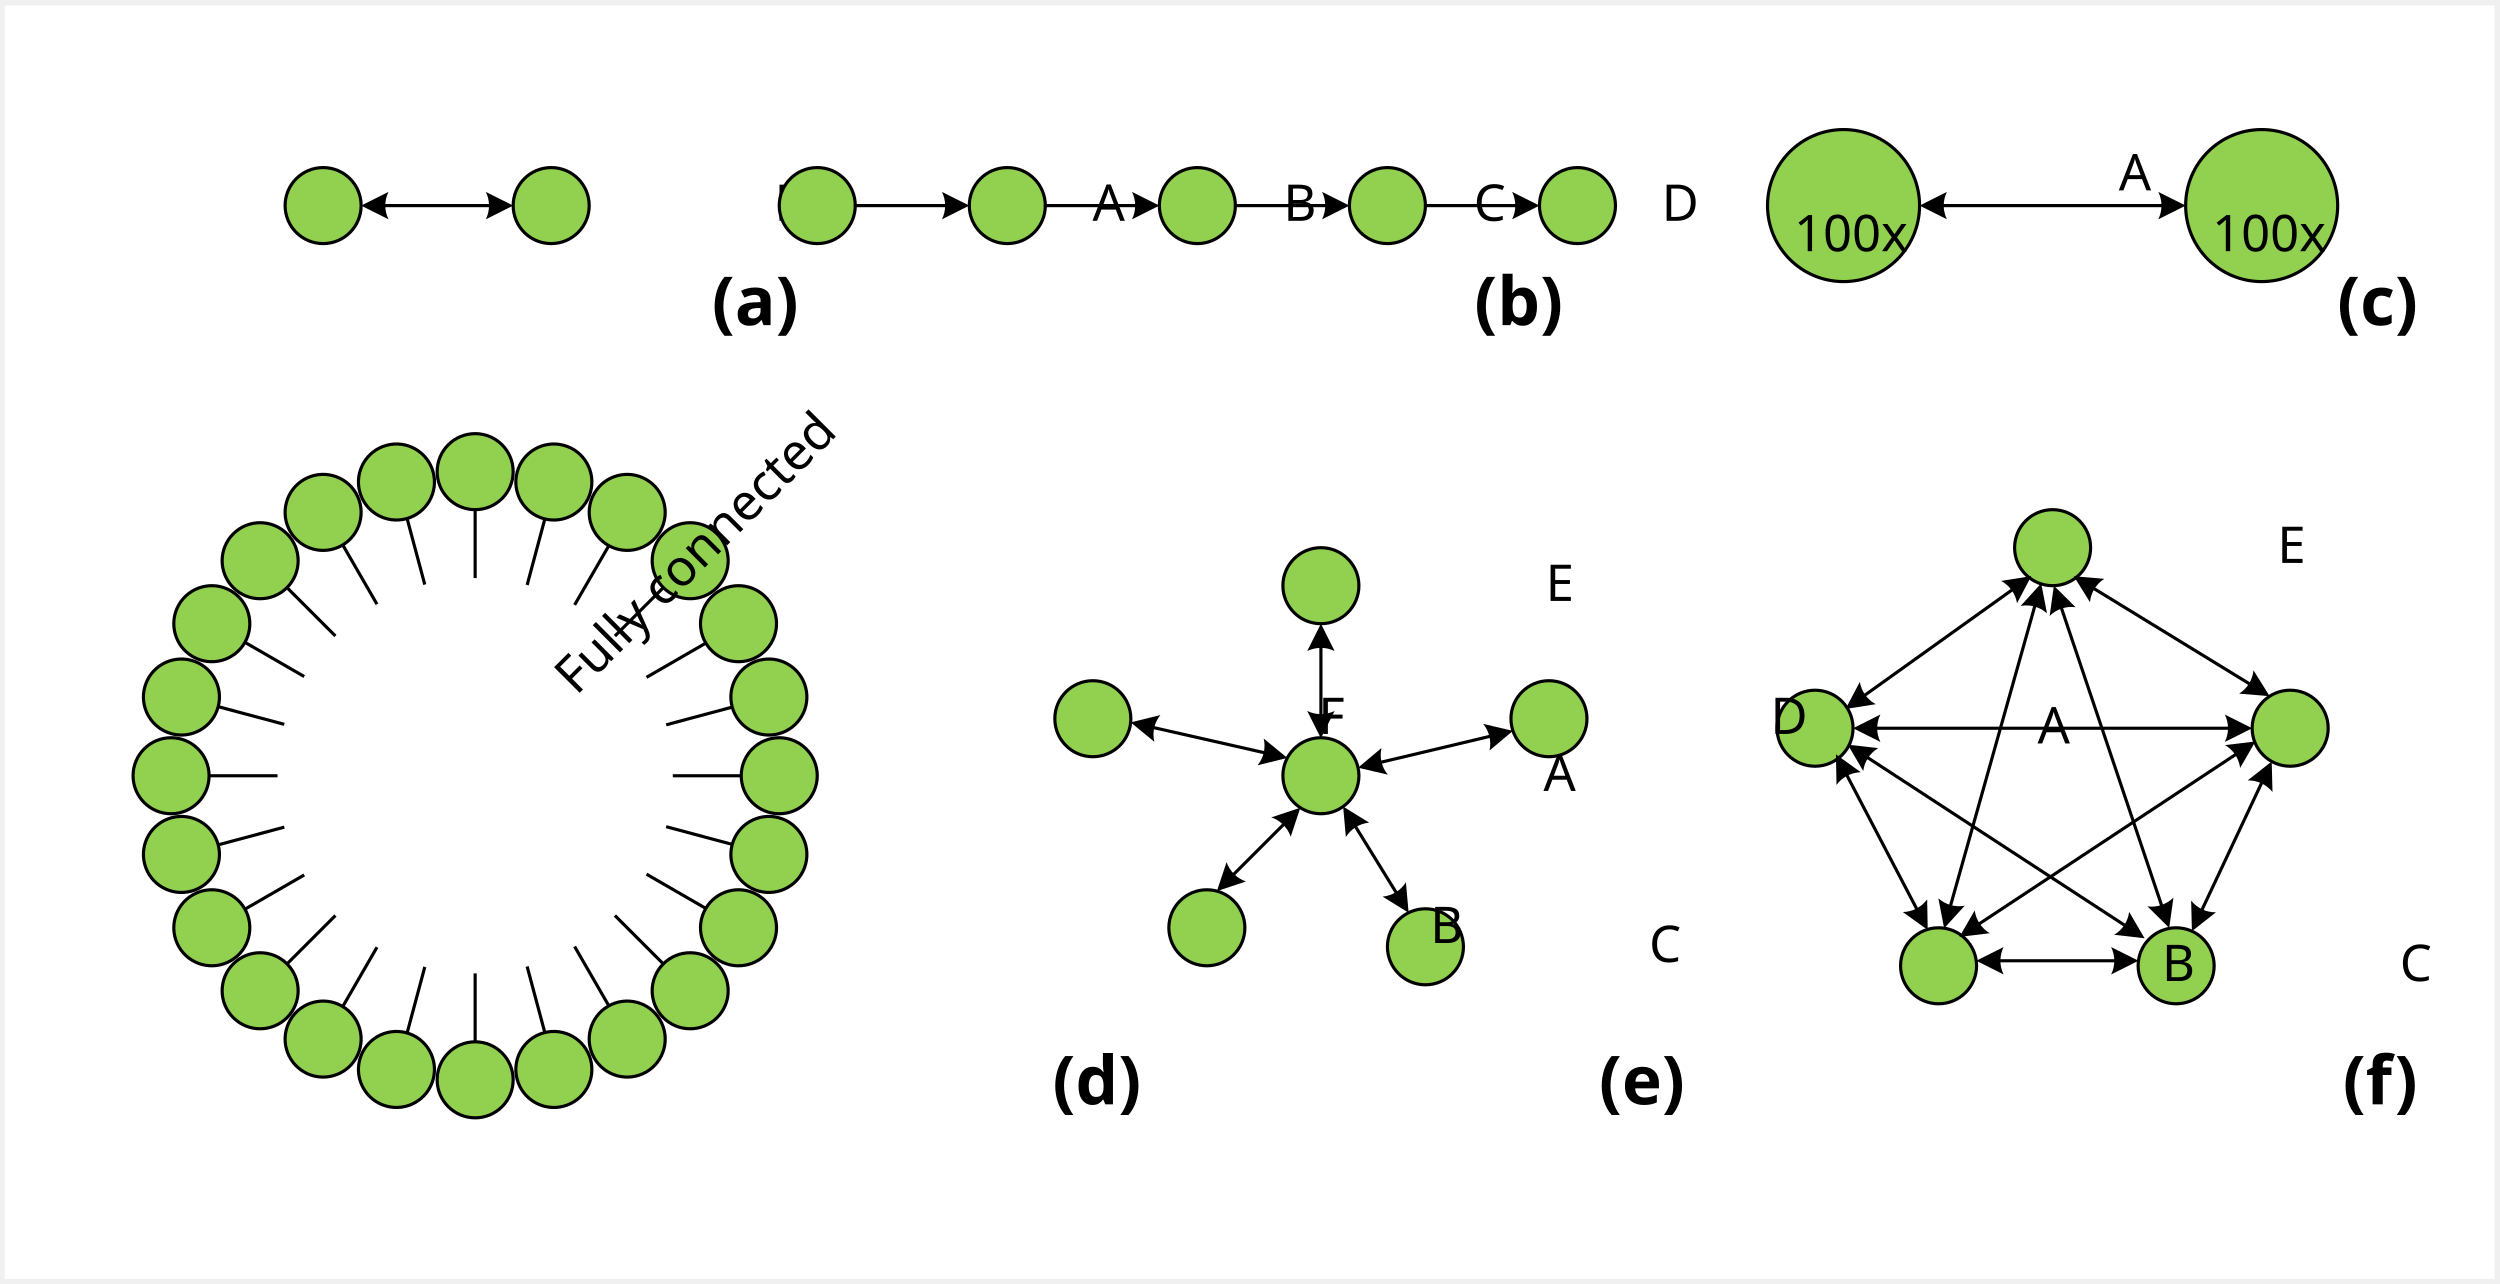
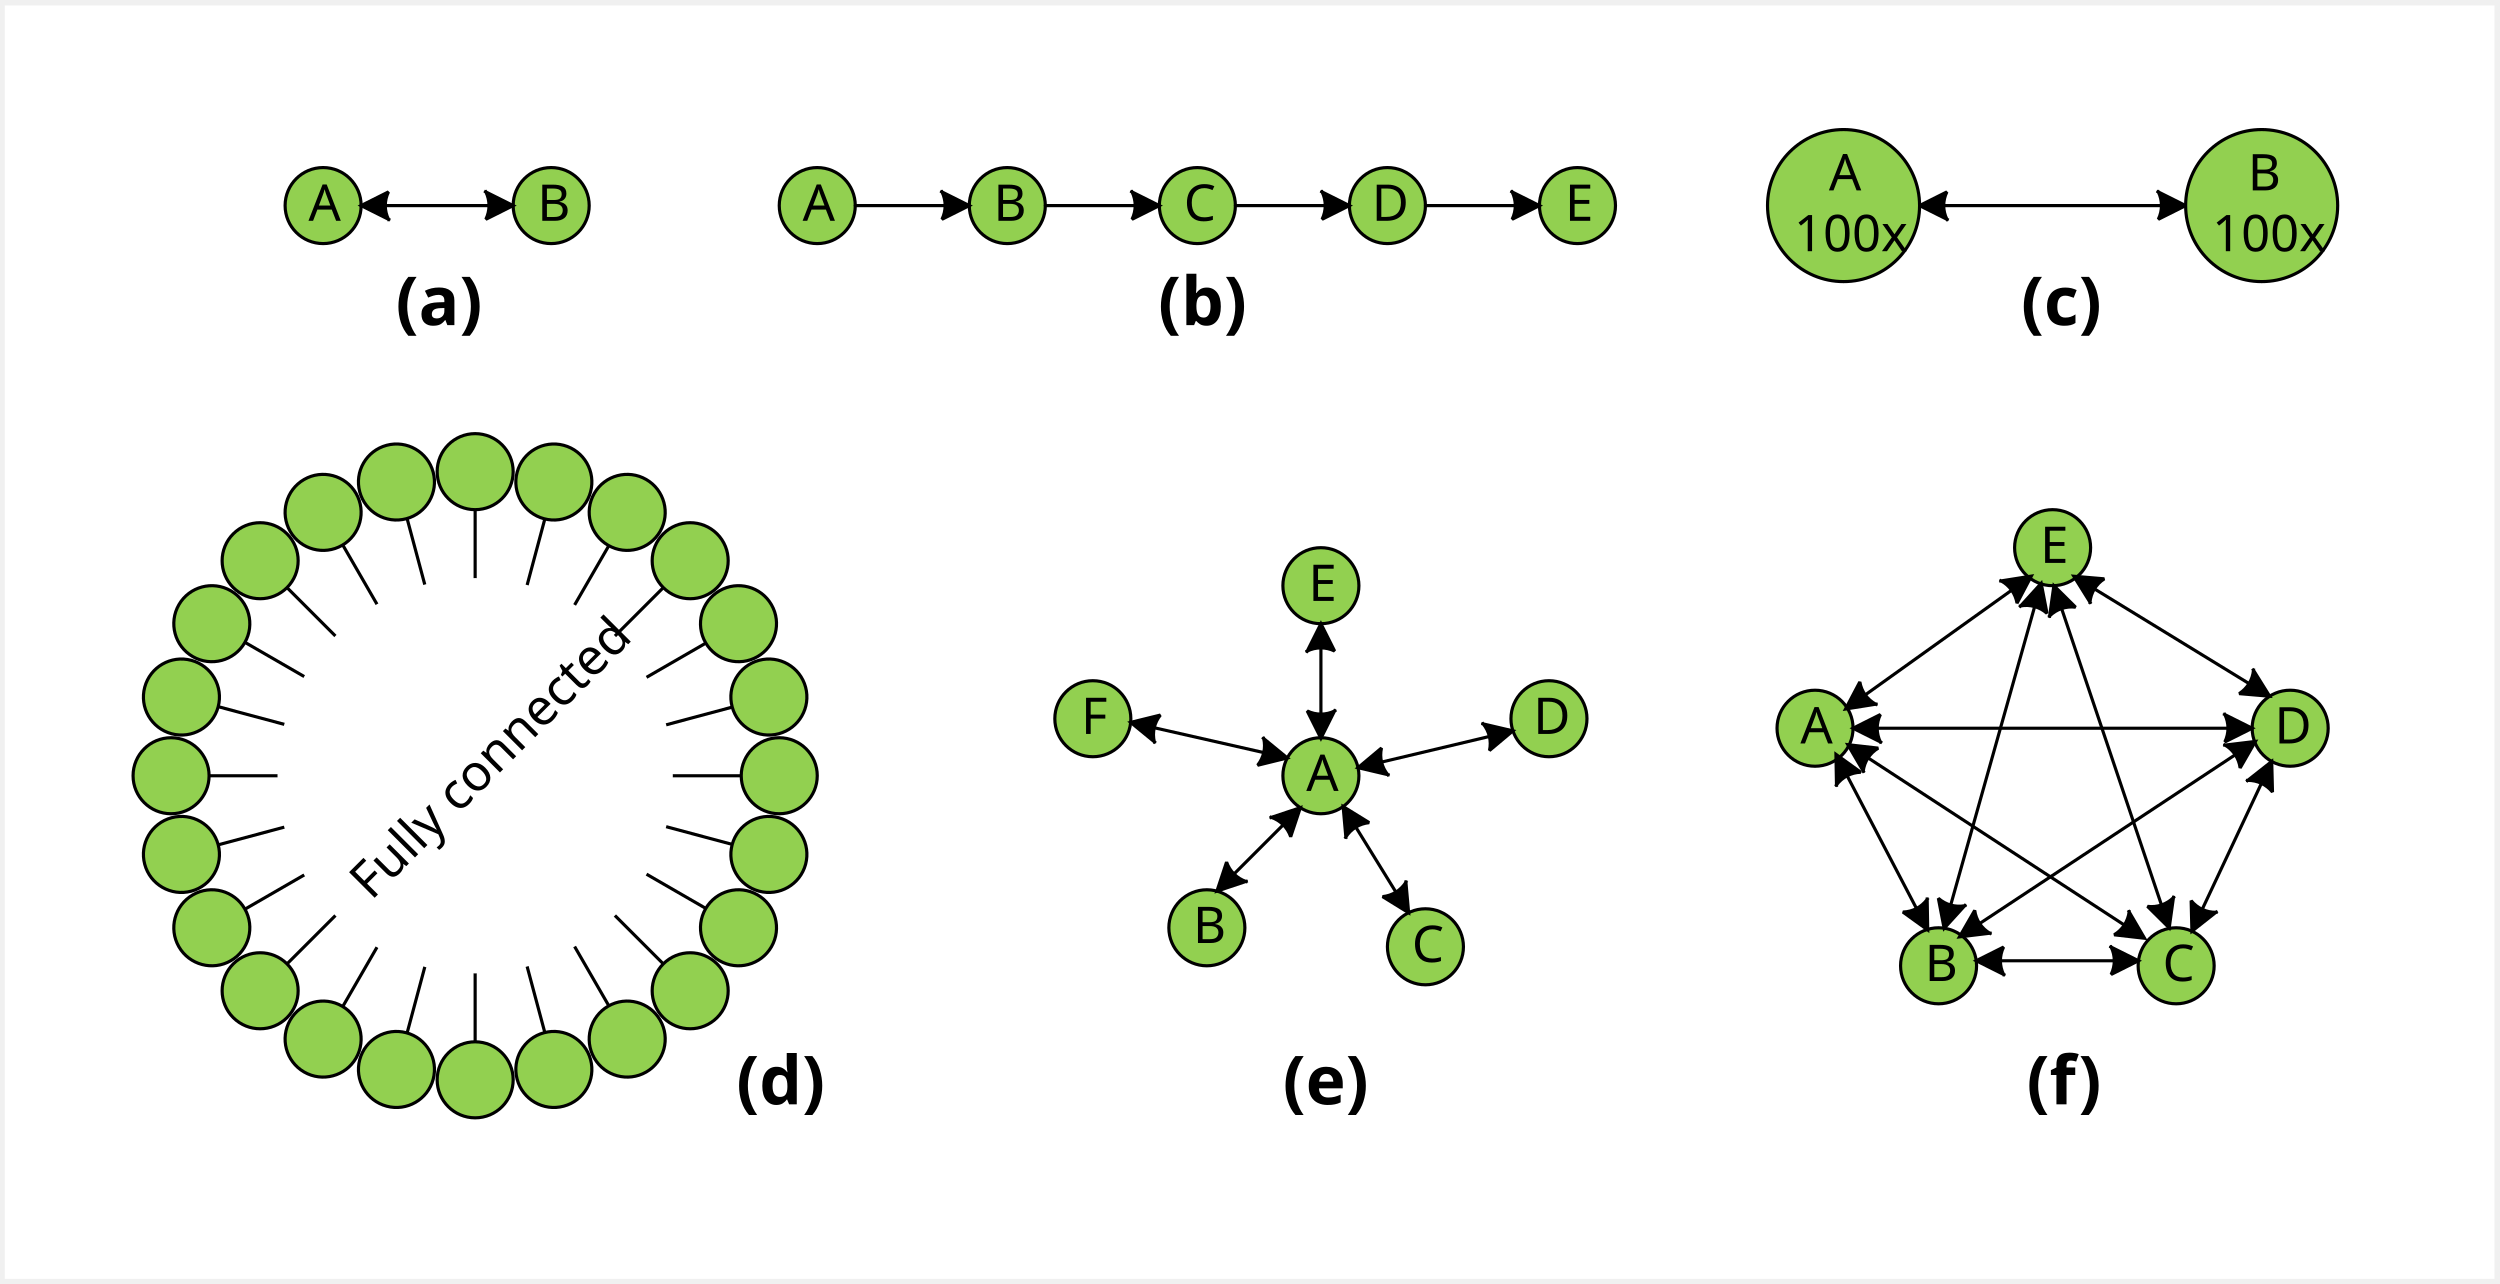
- <svg xmlns="http://www.w3.org/2000/svg" xmlns:ns1="http://schemas.microsoft.com/visio/2003/SVGExtensions/" xmlns:xlink="http://www.w3.org/1999/xlink" width="8.221in" height="4.221in" viewBox="0 0 591.926 303.926" xml:space="preserve" color-interpolation-filters="sRGB" class="st11">
-   <ns1:documentProperties ns1:langID="1033" ns1:viewMarkup="false">
-     <ns1:userDefs>
-       <ns1:ud ns1:nameU="msvNoAutoConnect" ns1:val="VT0(1):26" />
-     </ns1:userDefs>
-   </ns1:documentProperties>
-   <style type="text/css">
- 	
- 		.st1 {fill:#ffffff;stroke:none;stroke-linecap:round;stroke-linejoin:round;stroke-width:0.75}
- 		.st2 {fill:#92d050;stroke:#000000;stroke-linecap:round;stroke-linejoin:round;stroke-width:0.75}
- 		.st3 {fill:#000000;font-family:Calibri;font-size:1em}
- 		.st4 {marker-end:url(#mrkr5-26);marker-start:url(#mrkr5-24);stroke:#000000;stroke-linecap:round;stroke-linejoin:round;stroke-width:0.75}
- 		.st5 {fill:#000000;fill-opacity:1;stroke:#000000;stroke-opacity:1;stroke-width:0.229}
- 		.st6 {stroke:#000000;stroke-linecap:round;stroke-linejoin:round;stroke-width:0.75}
- 		.st7 {fill:none;stroke:none;stroke-linecap:round;stroke-linejoin:round;stroke-width:0.75}
- 		.st8 {marker-end:url(#mrkr5-26);stroke:#000000;stroke-linecap:round;stroke-linejoin:round;stroke-width:0.75}
- 		.st9 {font-size:1em}
- 		.st10 {fill:#000000;font-family:Calibri;font-size:1.333em;font-weight:bold}
- 		.st11 {fill:none;fill-rule:evenodd;font-size:12px;overflow:visible;stroke-linecap:square;stroke-miterlimit:3}
- 	
- 	</style>
-   <defs id="Markers">
-     <g id="lend5">
-       <path d="M 2 1 L 0 0 L 1.981 -0.993 C 1.672 -0.365 1.673 0.373 1.985 1 " style="stroke:none" />
+ <svg xmlns="http://www.w3.org/2000/svg" xmlns:xlink="http://www.w3.org/1999/xlink" height="4.221in" style="color-interpolation-filters:sRGB;fill:none;fill-rule:evenodd;font-size:12;stroke-linecap:square;stroke-miterlimit:3" viewBox="0 0 591.926 303.926" width="8.221in">
+   <defs>
+     <g id="a">
+       <path d="m2 1-2-1 1.981-.993c-.309.629-.308 1.366.003 1.994" />
    </g>
-     <marker id="mrkr5-24" class="st5" ns1:arrowType="5" ns1:arrowSize="2" ns1:setback="7.15" refX="7.15" orient="auto" markerUnits="strokeWidth" overflow="visible">
-       <use xlink:href="#lend5" transform="scale(4.36) " />
+     <marker id="b" fill="#000" markerUnits="strokeWidth" orient="auto" overflow="visible" refX="7.15" stroke="#000" stroke-width=".229">
+       <use transform="scale(4.36)" xlink:href="#a" />
    </marker>
-     <marker id="mrkr5-26" class="st5" ns1:arrowType="5" ns1:arrowSize="2" ns1:setback="7.63" refX="-7.63" orient="auto" markerUnits="strokeWidth" overflow="visible">
-       <use xlink:href="#lend5" transform="scale(-4.36,-4.36) " />
+     <marker id="c" fill="#000" markerUnits="strokeWidth" orient="auto" overflow="visible" refX="-7.63" stroke="#000" stroke-width=".229">
+       <use transform="scale(-4.36)" xlink:href="#a" />
    </marker>
  </defs>
-   <g ns1:mID="0" ns1:index="1" ns1:groupContext="foregroundPage">
-     <ns1:pageProperties ns1:drawingScale="1" ns1:pageScale="1" ns1:drawingUnits="19" ns1:shadowOffsetX="9" ns1:shadowOffsetY="-9" />
-     <g id="shape141-1" ns1:mID="141" ns1:groupContext="shape" transform="translate(1.125,-1.125)">
-       <rect x="0" y="2.426" width="589.5" height="301.5" class="st1" />
+   <path d="m1.125 1.301h589.5v301.5h-589.5z" fill="#fff" />
+   <g transform="translate(420.75 -122.5)">
+     <ellipse cx="9" cy="294.926" fill="#92d050" rx="9" ry="9" stroke="#000" stroke-linecap="round" stroke-linejoin="round" stroke-width=".75" />
+     <text fill="#000" font-family="Calibri" font-size="1em" x="5.53" y="298.53">A</text>
+   </g>
+   <g transform="translate(477 -165.25)">
+     <ellipse cx="9" cy="294.926" fill="#92d050" rx="9" ry="9" stroke="#000" stroke-linecap="round" stroke-linejoin="round" stroke-width=".75" />
+     <text fill="#000" font-family="Calibri" font-size="1em" x="6.07" y="298.53">E</text>
+   </g>
+   <g transform="translate(533.25 -122.5)">
+     <ellipse cx="9" cy="294.926" fill="#92d050" rx="9" ry="9" stroke="#000" stroke-linecap="round" stroke-linejoin="round" stroke-width=".75" />
+     <text fill="#000" font-family="Calibri" font-size="1em" x="5.31" y="298.53">D</text>
+   </g>
+   <g transform="translate(506.25 -66.25)">
+     <ellipse cx="9" cy="294.926" fill="#92d050" rx="9" ry="9" stroke="#000" stroke-linecap="round" stroke-linejoin="round" stroke-width=".75" />
+     <text fill="#000" font-family="Calibri" font-size="1em" x="5.8" y="298.53">C</text>
+   </g>
+   <g transform="translate(450 -66.25)">
+     <ellipse cx="9" cy="294.926" fill="#92d050" rx="9" ry="9" stroke="#000" stroke-linecap="round" stroke-linejoin="round" stroke-width=".75" />
+     <text fill="#000" font-family="Calibri" font-size="1em" x="5.74" y="298.53">B</text>
+   </g>
+   <path d="m5.36 303.93h.36 83.06" style="stroke:#000;stroke-linecap:round;stroke-linejoin:round;stroke-width:.75;marker-end:url(#c);marker-start:url(#b)" transform="translate(438.75 -131.5)" />
+   <path d="m5.36 303.93h.36 42.63" style="stroke:#000;stroke-linecap:round;stroke-linejoin:round;stroke-width:.75;marker-end:url(#c);marker-start:url(#b)" transform="matrix(.813377 -.5817369 .5817369 .813377 260.171 -79.3416)" />
+   <path d="m5.36 303.93h.36 35.47" style="stroke:#000;stroke-linecap:round;stroke-linejoin:round;stroke-width:.75;marker-end:url(#c);marker-start:url(#b)" transform="matrix(.4631259 .8862925 -.8862925 .4631259 704.073 37.8541)" />
+   <path d="m5.36 303.93h.36 72.45" style="stroke:#000;stroke-linecap:round;stroke-linejoin:round;stroke-width:.75;marker-end:url(#c);marker-start:url(#b)" transform="matrix(.8375538 .5463549 -.5463549 .8375538 603.566 -78.2356)" />
+   <path d="m5.36 303.93h.36 26.97" style="stroke:#000;stroke-linecap:round;stroke-linejoin:round;stroke-width:.75;marker-end:url(#c);marker-start:url(#b)" transform="translate(467.92 -76.4473)" />
+   <path d="m5.36 303.93h.36 32.97" style="stroke:#000;stroke-linecap:round;stroke-linejoin:round;stroke-width:.75;marker-end:url(#c);marker-start:url(#b)" transform="matrix(.425356 -.9050261 .9050261 .425356 243.924 91.2109)" />
+   <path d="m5.36 303.93h.36 42.94" style="stroke:#000;stroke-linecap:round;stroke-linejoin:round;stroke-width:.75;marker-end:url(#c);marker-start:url(#b)" transform="matrix(-.8527222 -.5223646 .5223646 -.8527222 378.631 424.015)" />
+   <path d="m5.36 303.93h.36 74.07" style="stroke:#000;stroke-linecap:round;stroke-linejoin:round;stroke-width:.75;marker-end:url(#c);marker-start:url(#b)" transform="matrix(.31931 .9476503 -.9476503 .31931 774.322 41.6225)" />
+   <path d="m5.36 303.93h.36 72.53" style="stroke:#000;stroke-linecap:round;stroke-linejoin:round;stroke-width:.75;marker-end:url(#c);marker-start:url(#b)" transform="matrix(-.8344634 .5510634 -.5510634 -.8344634 701.501 429.175)" />
+   <path d="m5.36 303.93h.36 73.42" style="stroke:#000;stroke-linecap:round;stroke-linejoin:round;stroke-width:.75;marker-end:url(#c);marker-start:url(#b)" transform="matrix(-.2707685 .9626445 -.9626445 -.2707685 775.875 220.41)" />
+   <g transform="translate(249.75 -124.75)">
+     <ellipse cx="9" cy="294.926" fill="#92d050" rx="9" ry="9" stroke="#000" stroke-linecap="round" stroke-linejoin="round" stroke-width=".75" />
+     <text fill="#000" font-family="Calibri" font-size="1em" x="6.24" y="298.53">F</text>
+   </g>
+   <g transform="translate(303.75 -156.25)">
+     <ellipse cx="9" cy="294.926" fill="#92d050" rx="9" ry="9" stroke="#000" stroke-linecap="round" stroke-linejoin="round" stroke-width=".75" />
+     <text fill="#000" font-family="Calibri" font-size="1em" x="6.07" y="298.53">E</text>
+   </g>
+   <g transform="translate(357.75 -124.75)">
+     <ellipse cx="9" cy="294.926" fill="#92d050" rx="9" ry="9" stroke="#000" stroke-linecap="round" stroke-linejoin="round" stroke-width=".75" />
+     <text fill="#000" font-family="Calibri" font-size="1em" x="5.31" y="298.53">D</text>
+   </g>
+   <g transform="translate(328.5 -70.75)">
+     <ellipse cx="9" cy="294.926" fill="#92d050" rx="9" ry="9" stroke="#000" stroke-linecap="round" stroke-linejoin="round" stroke-width=".75" />
+     <text fill="#000" font-family="Calibri" font-size="1em" x="5.8" y="298.53">C</text>
+   </g>
+   <g transform="translate(276.75 -75.25)">
+     <ellipse cx="9" cy="294.926" fill="#92d050" rx="9" ry="9" stroke="#000" stroke-linecap="round" stroke-linejoin="round" stroke-width=".75" />
+     <text fill="#000" font-family="Calibri" font-size="1em" x="5.74" y="298.53">B</text>
+   </g>
+   <g transform="translate(303.75 -111.25)">
+     <ellipse cx="9" cy="294.926" fill="#92d050" rx="9" ry="9" stroke="#000" stroke-linecap="round" stroke-linejoin="round" stroke-width=".75" />
+     <text fill="#000" font-family="Calibri" font-size="1em" x="5.53" y="298.53">A</text>
+   </g>
+   <path d="m5.36 303.93h.36 26.25" style="stroke:#000;stroke-linecap:round;stroke-linejoin:round;stroke-width:.75;marker-end:url(#c);marker-start:url(#b)" transform="matrix(.9728967 -.2312402 .2312402 .9728967 251.265 -113.924)" />
+   <path d="m5.36 303.93h.36 15.69" style="stroke:#000;stroke-linecap:round;stroke-linejoin:round;stroke-width:.75;marker-end:url(#c);marker-start:url(#b)" transform="matrix(0 -1 1 0 8.8237 174.809)" />
+   <path d="m5.36 303.93h.36 26.59" style="stroke:#000;stroke-linecap:round;stroke-linejoin:round;stroke-width:.75;marker-end:url(#c);marker-start:url(#b)" transform="matrix(-.975188 -.2213783 .2213783 -.975188 237.515 475.851)" />
+   <path d="m5.36 303.93h.36 16.49" style="stroke:#000;stroke-linecap:round;stroke-linejoin:round;stroke-width:.75;marker-end:url(#c);marker-start:url(#b)" transform="matrix(-.7071068 .7071068 -.7071068 -.7071068 522.792 406.155)" />
+   <path d="m5.36 303.93h.36 18.09" style="stroke:#000;stroke-linecap:round;stroke-linejoin:round;stroke-width:.75;marker-end:url(#c);marker-start:url(#b)" transform="matrix(.5249904 .8511081 -.8511081 .5249904 576.694 31.4142)" />
+   <g transform="translate(67.5 -246.25)">
+     <ellipse cx="9" cy="294.926" fill="#92d050" rx="9" ry="9" stroke="#000" stroke-linecap="round" stroke-linejoin="round" stroke-width=".75" />
+     <text fill="#000" font-family="Calibri" font-size="1em" x="5.53" y="298.53">A</text>
+   </g>
+   <g transform="translate(121.5 -246.25)">
+     <ellipse cx="9" cy="294.926" fill="#92d050" rx="9" ry="9" stroke="#000" stroke-linecap="round" stroke-linejoin="round" stroke-width=".75" />
+     <text fill="#000" font-family="Calibri" font-size="1em" x="5.74" y="298.53">B</text>
+   </g>
+   <g stroke="#000" stroke-linecap="round" stroke-linejoin="round" stroke-width=".75">
+     <path d="m5.36 303.93h.36 24.56" marker-end="url(#c)" marker-start="url(#b)" transform="translate(85.5 -255.25)" />
+     <path d="m0 303.93h144" transform="matrix(0 1 -1 0 416.426 111.676)" />
+     <path d="m0 303.93h144" transform="translate(40.5 -120.25)" />
+     <path d="m0 303.93h144" transform="matrix(.7071068 .7071068 -.7071068 .7071068 276.4966 -82.14406)" />
+     <path d="m0 303.93h144" transform="matrix(.7071068 -.7071068 .7071068 .7071068 -153.3197 19.67931)" />
+     <path d="m0 303.93h144" transform="matrix(.5 .8660254 -.8660254 .5 339.9105 -30.64082)" />
+     <path d="m0 303.93h144" transform="matrix(.8660254 -.5 .5 .8660254 -101.614 -43.53163)" />
+     <path d="m0 303.93h144" transform="matrix(.9659258 .258819 -.258819 .9659258 121.818 -128.5292)" />
+     <path d="m0 303.93h144" transform="matrix(.258819 -.9659258 .9659258 .258819 -199.5021 174.5606)" />
+     <path d="m0 303.93h144" transform="matrix(-.5 .8660254 -.8660254 -.5 411.9115 273.2852)" />
+     <path d="m0 303.93h144" transform="matrix(.8660254 .5 -.5 .8660254 202.313 -115.5316)" />
+     <path d="m0 303.93h144" transform="matrix(.258819 .9659258 -.9659258 .258819 387.6391 35.4674)" />
+     <path d="m0 303.93h144" transform="matrix(.9659258 -.258819 .258819 .9659258 -35.50443 -91.2591)" />
+     <ellipse cx="40.5" cy="183.676" fill="#92d050" rx="9" ry="9" />
+     <ellipse cx="184.5" cy="183.676" fill="#92d050" rx="9" ry="9" />
+     <g fill="#92d050" transform="matrix(0 -1 1 0 -182.426 264.676)">
+       <ellipse cx="9" cy="294.926" rx="9" ry="9" />
+       <ellipse cx="153" cy="294.926" rx="9" ry="9" />
    </g>
-     <g id="shape5-3" ns1:mID="5" ns1:groupContext="shape" transform="translate(420.75,-122.5)">
-       <ns1:textBlock ns1:margins="rect(4,4,4,4)" />
-       <ns1:textRect cx="9" cy="294.926" width="18" height="18" />
-       <ellipse cx="9" cy="294.926" rx="9" ry="9" class="st2" />
-       <text x="5.53" y="298.53" class="st3" ns1:langID="1033">
-         <ns1:paragraph ns1:horizAlign="1" />
-         <ns1:tabList />A</text>
+     <ellipse cx="9" cy="294.926" fill="#92d050" rx="9" ry="9" transform="matrix(.8660254 -.5 .5 .8660254 -105.111 -31.23733)" />
+     <ellipse cx="9" cy="294.926" fill="#92d050" rx="9" ry="9" transform="matrix(.8660254 -.5 .5 .8660254 19.59666 -103.2373)" />
+     <g fill="#92d050" transform="matrix(-.5 -.8660254 .8660254 -.5 -102.4133 401.2871)">
+       <ellipse cx="9" cy="294.926" rx="9" ry="9" />
+       <ellipse cx="153" cy="294.926" rx="9" ry="9" />
    </g>
-     <g id="shape6-6" ns1:mID="6" ns1:groupContext="shape" transform="translate(477,-165.25)">
-       <ns1:textBlock ns1:margins="rect(4,4,4,4)" />
-       <ns1:textRect cx="9" cy="294.926" width="18" height="18" />
-       <ellipse cx="9" cy="294.926" rx="9" ry="9" class="st2" />
-       <text x="6.07" y="298.53" class="st3" ns1:langID="1033">
-         <ns1:paragraph ns1:horizAlign="1" />
-         <ns1:tabList />E</text>
+     <ellipse cx="9" cy="294.926" fill="#92d050" rx="9" ry="9" transform="matrix(.8660254 .5 -.5 .8660254 189.815 -112.2373)" />
+     <ellipse cx="9" cy="294.926" fill="#92d050" rx="9" ry="9" transform="matrix(.8660254 .5 -.5 .8660254 314.5227 -40.23733)" />
+     <g fill="#92d050" transform="matrix(.5 -.8660254 .8660254 .5 -183.4133 106.3611)">
+       <ellipse cx="9" cy="294.926" rx="9" ry="9" />
+       <ellipse cx="153" cy="294.926" rx="9" ry="9" />
    </g>
-     <g id="shape7-9" ns1:mID="7" ns1:groupContext="shape" transform="translate(533.25,-122.5)">
-       <ns1:textBlock ns1:margins="rect(4,4,4,4)" />
-       <ns1:textRect cx="9" cy="294.926" width="18" height="18" />
-       <ellipse cx="9" cy="294.926" rx="9" ry="9" class="st2" />
-       <text x="5.31" y="298.53" class="st3" ns1:langID="1033">
-         <ns1:paragraph ns1:horizAlign="1" />
-         <ns1:tabList />D</text>
+     <ellipse cx="9" cy="294.926" fill="#92d050" rx="9" ry="9" transform="matrix(.9659258 -.258819 .258819 .9659258 -42.07257 -80.23626)" />
+     <ellipse cx="9" cy="294.926" fill="#92d050" rx="9" ry="9" transform="matrix(.9659258 -.258819 .258819 .9659258 97.02075 -117.5062)" />
+     <g fill="#92d050" transform="matrix(-.258819 -.9659258 .9659258 -.258819 -151.4124 338.2485)">
+       <ellipse cx="9" cy="294.926" rx="9" ry="9" />
+       <ellipse cx="153" cy="294.926" rx="9" ry="9" />
    </g>
-     <g id="shape8-12" ns1:mID="8" ns1:groupContext="shape" transform="translate(506.25,-66.25)">
-       <ns1:textBlock ns1:margins="rect(4,4,4,4)" />
-       <ns1:textRect cx="9" cy="294.926" width="18" height="18" />
-       <ellipse cx="9" cy="294.926" rx="9" ry="9" class="st2" />
-       <text x="5.8" y="298.53" class="st3" ns1:langID="1033">
-         <ns1:paragraph ns1:horizAlign="1" />
-         <ns1:tabList />C</text>
+     <ellipse cx="9" cy="294.926" fill="#92d050" rx="9" ry="9" transform="matrix(.7071068 -.7071068 .7071068 .7071068 -153.3199 32.40758)" />
+     <ellipse cx="9" cy="294.926" fill="#92d050" rx="9" ry="9" transform="matrix(.7071068 -.7071068 .7071068 .7071068 -51.49649 -69.4158)" />
+     <g fill="#92d050" transform="matrix(-.7071068 -.7071068 .7071068 -.7071068 -38.76856 449.4959)">
+       <ellipse cx="9" cy="294.926" rx="9" ry="9" />
+       <ellipse cx="153" cy="294.926" rx="9" ry="9" />
    </g>
-     <g id="shape9-15" ns1:mID="9" ns1:groupContext="shape" transform="translate(450,-66.25)">
-       <ns1:textBlock ns1:margins="rect(4,4,4,4)" />
-       <ns1:textRect cx="9" cy="294.926" width="18" height="18" />
-       <ellipse cx="9" cy="294.926" rx="9" ry="9" class="st2" />
-       <text x="5.74" y="298.53" class="st3" ns1:langID="1033">
-         <ns1:paragraph ns1:horizAlign="1" />
-         <ns1:tabList />B</text>
-     </g>
-     <g id="shape10-18" ns1:mID="10" ns1:groupContext="shape" transform="translate(438.75,-131.5)">
-       <path d="M5.36 303.93 L5.72 303.93 L88.78 303.93" class="st4" />
-     </g>
-     <g id="shape11-27" ns1:mID="11" ns1:groupContext="shape" transform="translate(260.171,-79.3416) rotate(-35.5728)">
-       <path d="M5.36 303.93 L5.72 303.93 L48.35 303.93" class="st4" />
-     </g>
-     <g id="shape12-34" ns1:mID="12" ns1:groupContext="shape" transform="translate(704.073,37.8541) rotate(62.411)">
-       <path d="M5.36 303.93 L5.72 303.93 L41.19 303.93" class="st4" />
-     </g>
-     <g id="shape14-41" ns1:mID="14" ns1:groupContext="shape" transform="translate(603.566,-78.2356) rotate(33.1173)">
-       <path d="M5.36 303.93 L5.72 303.93 L78.17 303.93" class="st4" />
-     </g>
-     <g id="shape15-48" ns1:mID="15" ns1:groupContext="shape" transform="translate(467.92,-76.4473)">
-       <path d="M5.36 303.93 L5.72 303.93 L32.69 303.93" class="st4" />
-     </g>
-     <g id="shape16-55" ns1:mID="16" ns1:groupContext="shape" transform="translate(243.924,91.2109) rotate(-64.8268)">
-       <path d="M5.36 303.93 L5.72 303.93 L38.69 303.93" class="st4" />
-     </g>
-     <g id="shape17-62" ns1:mID="17" ns1:groupContext="shape" transform="translate(378.631,424.015) rotate(-148.509)">
-       <path d="M5.36 303.93 L5.72 303.93 L48.66 303.93" class="st4" />
-     </g>
-     <g id="shape18-69" ns1:mID="18" ns1:groupContext="shape" transform="translate(774.322,41.6225) rotate(71.3788)">
-       <path d="M5.36 303.93 L5.72 303.93 L79.79 303.93" class="st4" />
-     </g>
-     <g id="shape19-76" ns1:mID="19" ns1:groupContext="shape" transform="translate(701.501,429.175) rotate(146.56)">
-       <path d="M5.36 303.93 L5.72 303.93 L78.25 303.93" class="st4" />
-     </g>
-     <g id="shape20-83" ns1:mID="20" ns1:groupContext="shape" transform="translate(775.875,220.41) rotate(105.71)">
-       <path d="M5.36 303.93 L5.72 303.93 L79.14 303.93" class="st4" />
-     </g>
-     <g id="shape31-90" ns1:mID="31" ns1:groupContext="shape" transform="translate(249.75,-124.75)">
-       <ns1:textBlock ns1:margins="rect(4,4,4,4)" />
-       <ns1:textRect cx="9" cy="294.926" width="18" height="18" />
-       <ellipse cx="9" cy="294.926" rx="9" ry="9" class="st2" />
-       <text x="6.24" y="298.53" class="st3" ns1:langID="1033">
-         <ns1:paragraph ns1:horizAlign="1" />
-         <ns1:tabList />F</text>
-     </g>
-     <g id="shape32-93" ns1:mID="32" ns1:groupContext="shape" transform="translate(303.75,-156.25)">
-       <ns1:textBlock ns1:margins="rect(4,4,4,4)" />
-       <ns1:textRect cx="9" cy="294.926" width="18" height="18" />
-       <ellipse cx="9" cy="294.926" rx="9" ry="9" class="st2" />
-       <text x="6.07" y="298.53" class="st3" ns1:langID="1033">
-         <ns1:paragraph ns1:horizAlign="1" />
-         <ns1:tabList />E</text>
-     </g>
-     <g id="shape33-96" ns1:mID="33" ns1:groupContext="shape" transform="translate(357.75,-124.75)">
-       <ns1:textBlock ns1:margins="rect(4,4,4,4)" />
-       <ns1:textRect cx="9" cy="294.926" width="18" height="18" />
-       <ellipse cx="9" cy="294.926" rx="9" ry="9" class="st2" />
-       <text x="5.31" y="298.53" class="st3" ns1:langID="1033">
-         <ns1:paragraph ns1:horizAlign="1" />
-         <ns1:tabList />D</text>
-     </g>
-     <g id="shape34-99" ns1:mID="34" ns1:groupContext="shape" transform="translate(328.5,-70.75)">
-       <ns1:textBlock ns1:margins="rect(4,4,4,4)" />
-       <ns1:textRect cx="9" cy="294.926" width="18" height="18" />
-       <ellipse cx="9" cy="294.926" rx="9" ry="9" class="st2" />
-       <text x="5.8" y="298.53" class="st3" ns1:langID="1033">
-         <ns1:paragraph ns1:horizAlign="1" />
-         <ns1:tabList />C</text>
-     </g>
-     <g id="shape35-102" ns1:mID="35" ns1:groupContext="shape" transform="translate(276.75,-75.25)">
-       <ns1:textBlock ns1:margins="rect(4,4,4,4)" />
-       <ns1:textRect cx="9" cy="294.926" width="18" height="18" />
-       <ellipse cx="9" cy="294.926" rx="9" ry="9" class="st2" />
-       <text x="5.74" y="298.53" class="st3" ns1:langID="1033">
-         <ns1:paragraph ns1:horizAlign="1" />
-         <ns1:tabList />B</text>
-     </g>
-     <g id="shape46-105" ns1:mID="46" ns1:groupContext="shape" transform="translate(303.75,-111.25)">
-       <ns1:textBlock ns1:margins="rect(4,4,4,4)" />
-       <ns1:textRect cx="9" cy="294.926" width="18" height="18" />
-       <ellipse cx="9" cy="294.926" rx="9" ry="9" class="st2" />
-       <text x="5.53" y="298.53" class="st3" ns1:langID="1033">
-         <ns1:paragraph ns1:horizAlign="1" />
-         <ns1:tabList />A</text>
-     </g>
-     <g id="shape47-108" ns1:mID="47" ns1:groupContext="shape" transform="translate(251.265,-113.924) rotate(-13.3701)">
-       <path d="M5.36 303.93 L5.72 303.93 L31.97 303.93" class="st4" />
-     </g>
-     <g id="shape48-115" ns1:mID="48" ns1:groupContext="shape" transform="translate(8.8237,174.809) rotate(-90)">
-       <path d="M5.36 303.93 L5.72 303.93 L21.41 303.93" class="st4" />
-     </g>
-     <g id="shape49-122" ns1:mID="49" ns1:groupContext="shape" transform="translate(237.515,475.851) rotate(-167.21)">
-       <path d="M5.36 303.93 L5.72 303.93 L32.31 303.93" class="st4" />
-     </g>
-     <g id="shape50-129" ns1:mID="50" ns1:groupContext="shape" transform="translate(522.792,406.155) rotate(135)">
-       <path d="M5.36 303.93 L5.72 303.93 L22.21 303.93" class="st4" />
-     </g>
-     <g id="shape51-136" ns1:mID="51" ns1:groupContext="shape" transform="translate(576.694,31.4142) rotate(58.3324)">
-       <path d="M5.36 303.93 L5.72 303.93 L23.81 303.93" class="st4" />
-     </g>
-     <g id="shape125-143" ns1:mID="125" ns1:groupContext="shape" transform="translate(67.5,-246.25)">
-       <ns1:textBlock ns1:margins="rect(4,4,4,4)" />
-       <ns1:textRect cx="9" cy="294.926" width="18" height="18" />
-       <ellipse cx="9" cy="294.926" rx="9" ry="9" class="st2" />
-       <text x="5.53" y="298.53" class="st3" ns1:langID="1033">
-         <ns1:paragraph ns1:horizAlign="1" />
-         <ns1:tabList />A</text>
-     </g>
-     <g id="shape126-146" ns1:mID="126" ns1:groupContext="shape" transform="translate(121.5,-246.25)">
-       <ns1:textBlock ns1:margins="rect(4,4,4,4)" />
-       <ns1:textRect cx="9" cy="294.926" width="18" height="18" />
-       <ellipse cx="9" cy="294.926" rx="9" ry="9" class="st2" />
-       <text x="5.74" y="298.53" class="st3" ns1:langID="1033">
-         <ns1:paragraph ns1:horizAlign="1" />
-         <ns1:tabList />B</text>
-     </g>
-     <g id="shape127-149" ns1:mID="127" ns1:groupContext="shape" transform="translate(85.5,-255.25)">
-       <path d="M5.36 303.93 L5.72 303.93 L30.28 303.93" class="st4" />
-     </g>
-     <g id="group128-156" transform="translate(31.5,-39.25)" ns1:mID="128" ns1:groupContext="group">
-       <g id="group123-157" transform="translate(9,-9)" ns1:mID="123" ns1:groupContext="group">
-         <g id="group108-158" ns1:mID="108" ns1:groupContext="group">
-           <g id="group104-159" ns1:mID="104" ns1:groupContext="group">
-             <g id="shape102-160" ns1:mID="102" ns1:groupContext="shape" transform="translate(375.926,159.926) rotate(90)">
-               <path d="M0 303.93 L144 303.93" class="st6" />
-             </g>
-             <g id="shape103-163" ns1:mID="103" ns1:groupContext="shape" transform="translate(0,-72)">
-               <path d="M0 303.93 L144 303.93" class="st6" />
-             </g>
-           </g>
-           <g id="group105-166" transform="translate(-142.908,118.841) rotate(-45)" ns1:mID="105" ns1:groupContext="group">
-             <g id="shape106-167" ns1:mID="106" ns1:groupContext="shape" transform="translate(375.926,159.926) rotate(90)">
-               <path d="M0 303.93 L144 303.93" class="st6" />
-             </g>
-             <g id="shape107-170" ns1:mID="107" ns1:groupContext="shape" transform="translate(0,-72)">
-               <path d="M0 303.93 L144 303.93" class="st6" />
-             </g>
-           </g>
-         </g>
-         <g id="group109-173" transform="translate(-106.114,67.0722) rotate(-30)" ns1:mID="109" ns1:groupContext="group">
-           <g id="group110-174" ns1:mID="110" ns1:groupContext="group">
-             <g id="shape111-175" ns1:mID="111" ns1:groupContext="shape" transform="translate(375.926,159.926) rotate(90)">
-               <path d="M0 303.93 L144 303.93" class="st6" />
-             </g>
-             <g id="shape112-178" ns1:mID="112" ns1:groupContext="shape" transform="translate(0,-72)">
-               <path d="M0 303.93 L144 303.93" class="st6" />
-             </g>
-           </g>
-           <g id="group113-181" transform="translate(-142.908,118.841) rotate(-45)" ns1:mID="113" ns1:groupContext="group">
-             <g id="shape114-182" ns1:mID="114" ns1:groupContext="shape" transform="translate(375.926,159.926) rotate(90)">
-               <path d="M0 303.93 L144 303.93" class="st6" />
-             </g>
-             <g id="shape115-185" ns1:mID="115" ns1:groupContext="shape" transform="translate(0,-72)">
-               <path d="M0 303.93 L144 303.93" class="st6" />
-             </g>
-           </g>
-         </g>
-         <g id="group116-188" transform="translate(125.813,-4.92777) rotate(30)" ns1:mID="116" ns1:groupContext="group">
-           <g id="group117-189" ns1:mID="117" ns1:groupContext="group">
-             <g id="shape118-190" ns1:mID="118" ns1:groupContext="shape" transform="translate(375.926,159.926) rotate(90)">
-               <path d="M0 303.93 L144 303.93" class="st6" />
-             </g>
-             <g id="shape119-193" ns1:mID="119" ns1:groupContext="shape" transform="translate(0,-72)">
-               <path d="M0 303.93 L144 303.93" class="st6" />
-             </g>
-           </g>
-           <g id="group120-196" transform="translate(-142.908,118.841) rotate(-45)" ns1:mID="120" ns1:groupContext="group">
-             <g id="shape121-197" ns1:mID="121" ns1:groupContext="shape" transform="translate(375.926,159.926) rotate(90)">
-               <path d="M0 303.93 L144 303.93" class="st6" />
-             </g>
-             <g id="shape122-200" ns1:mID="122" ns1:groupContext="shape" transform="translate(0,-72)">
-               <path d="M0 303.93 L144 303.93" class="st6" />
-             </g>
-           </g>
-         </g>
-       </g>
-       <g id="group74-203" ns1:mID="74" ns1:groupContext="group">
-         <g id="group59-204" ns1:mID="59" ns1:groupContext="group">
-           <g id="group54-205" transform="translate(0,-72)" ns1:mID="54" ns1:groupContext="group">
-             <g id="shape52-206" ns1:mID="52" ns1:groupContext="shape">
-               <ellipse cx="9" cy="294.926" rx="9" ry="9" class="st2" />
-             </g>
-             <g id="shape53-208" ns1:mID="53" ns1:groupContext="shape" transform="translate(144,0)">
-               <ellipse cx="9" cy="294.926" rx="9" ry="9" class="st2" />
-             </g>
-           </g>
-           <g id="group55-210" transform="translate(-213.926,303.926) rotate(-90)" ns1:mID="55" ns1:groupContext="group">
-             <g id="shape56-211" ns1:mID="56" ns1:groupContext="shape">
-               <ellipse cx="9" cy="294.926" rx="9" ry="9" class="st2" />
-             </g>
-             <g id="shape57-213" ns1:mID="57" ns1:groupContext="shape" transform="translate(144,0)">
-               <ellipse cx="9" cy="294.926" rx="9" ry="9" class="st2" />
-             </g>
-           </g>
-         </g>
-         <g id="group60-215" transform="translate(-100.611,70.3665) rotate(-30)" ns1:mID="60" ns1:groupContext="group">
-           <g id="group61-216" transform="translate(0,-72)" ns1:mID="61" ns1:groupContext="group">
-             <g id="shape62-217" ns1:mID="62" ns1:groupContext="shape">
-               <ellipse cx="9" cy="294.926" rx="9" ry="9" class="st2" />
-             </g>
-             <g id="shape63-219" ns1:mID="63" ns1:groupContext="shape" transform="translate(144,0)">
-               <ellipse cx="9" cy="294.926" rx="9" ry="9" class="st2" />
-             </g>
-           </g>
-           <g id="group64-221" transform="translate(-213.926,303.926) rotate(-90)" ns1:mID="64" ns1:groupContext="group">
-             <g id="shape65-222" ns1:mID="65" ns1:groupContext="shape">
-               <ellipse cx="9" cy="294.926" rx="9" ry="9" class="st2" />
-             </g>
-             <g id="shape66-224" ns1:mID="66" ns1:groupContext="shape" transform="translate(144,0)">
-               <ellipse cx="9" cy="294.926" rx="9" ry="9" class="st2" />
-             </g>
-           </g>
-         </g>
-         <g id="group67-226" transform="translate(122.315,-10.6335) rotate(30)" ns1:mID="67" ns1:groupContext="group">
-           <g id="group68-227" transform="translate(0,-72)" ns1:mID="68" ns1:groupContext="group">
-             <g id="shape69-228" ns1:mID="69" ns1:groupContext="shape">
-               <ellipse cx="9" cy="294.926" rx="9" ry="9" class="st2" />
-             </g>
-             <g id="shape70-230" ns1:mID="70" ns1:groupContext="shape" transform="translate(144,0)">
-               <ellipse cx="9" cy="294.926" rx="9" ry="9" class="st2" />
-             </g>
-           </g>
-           <g id="group71-232" transform="translate(-213.926,303.926) rotate(-90)" ns1:mID="71" ns1:groupContext="group">
-             <g id="shape72-233" ns1:mID="72" ns1:groupContext="shape">
-               <ellipse cx="9" cy="294.926" rx="9" ry="9" class="st2" />
-             </g>
-             <g id="shape73-235" ns1:mID="73" ns1:groupContext="shape" transform="translate(144,0)">
-               <ellipse cx="9" cy="294.926" rx="9" ry="9" class="st2" />
-             </g>
-           </g>
-         </g>
-       </g>
-       <g id="group75-237" transform="translate(-54.9376,28.5604) rotate(-15)" ns1:mID="75" ns1:groupContext="group">
-         <g id="group76-238" ns1:mID="76" ns1:groupContext="group">
-           <g id="group77-239" transform="translate(0,-72)" ns1:mID="77" ns1:groupContext="group">
-             <g id="shape78-240" ns1:mID="78" ns1:groupContext="shape">
-               <ellipse cx="9" cy="294.926" rx="9" ry="9" class="st2" />
-             </g>
-             <g id="shape79-242" ns1:mID="79" ns1:groupContext="shape" transform="translate(144,0)">
-               <ellipse cx="9" cy="294.926" rx="9" ry="9" class="st2" />
-             </g>
-           </g>
-           <g id="group80-244" transform="translate(-213.926,303.926) rotate(-90)" ns1:mID="80" ns1:groupContext="group">
-             <g id="shape81-245" ns1:mID="81" ns1:groupContext="shape">
-               <ellipse cx="9" cy="294.926" rx="9" ry="9" class="st2" />
-             </g>
-             <g id="shape82-247" ns1:mID="82" ns1:groupContext="shape" transform="translate(144,0)">
-               <ellipse cx="9" cy="294.926" rx="9" ry="9" class="st2" />
-             </g>
-           </g>
-         </g>
-         <g id="group83-249" transform="translate(-100.611,70.3665) rotate(-30)" ns1:mID="83" ns1:groupContext="group">
-           <g id="group84-250" transform="translate(0,-72)" ns1:mID="84" ns1:groupContext="group">
-             <g id="shape85-251" ns1:mID="85" ns1:groupContext="shape">
-               <ellipse cx="9" cy="294.926" rx="9" ry="9" class="st2" />
-             </g>
-             <g id="shape86-253" ns1:mID="86" ns1:groupContext="shape" transform="translate(144,0)">
-               <ellipse cx="9" cy="294.926" rx="9" ry="9" class="st2" />
-             </g>
-           </g>
-           <g id="group87-255" transform="translate(-213.926,303.926) rotate(-90)" ns1:mID="87" ns1:groupContext="group">
-             <g id="shape88-256" ns1:mID="88" ns1:groupContext="shape">
-               <ellipse cx="9" cy="294.926" rx="9" ry="9" class="st2" />
-             </g>
-             <g id="shape89-258" ns1:mID="89" ns1:groupContext="shape" transform="translate(144,0)">
-               <ellipse cx="9" cy="294.926" rx="9" ry="9" class="st2" />
-             </g>
-           </g>
-         </g>
-         <g id="group90-260" transform="translate(122.315,-10.6335) rotate(30)" ns1:mID="90" ns1:groupContext="group">
-           <g id="group91-261" transform="translate(0,-72)" ns1:mID="91" ns1:groupContext="group">
-             <g id="shape92-262" ns1:mID="92" ns1:groupContext="shape">
-               <ellipse cx="9" cy="294.926" rx="9" ry="9" class="st2" />
-             </g>
-             <g id="shape93-264" ns1:mID="93" ns1:groupContext="shape" transform="translate(144,0)">
-               <ellipse cx="9" cy="294.926" rx="9" ry="9" class="st2" />
-             </g>
-           </g>
-           <g id="group94-266" transform="translate(-213.926,303.926) rotate(-90)" ns1:mID="94" ns1:groupContext="group">
-             <g id="shape95-267" ns1:mID="95" ns1:groupContext="shape">
-               <ellipse cx="9" cy="294.926" rx="9" ry="9" class="st2" />
-             </g>
-             <g id="shape96-269" ns1:mID="96" ns1:groupContext="shape" transform="translate(144,0)">
-               <ellipse cx="9" cy="294.926" rx="9" ry="9" class="st2" />
-             </g>
-           </g>
-         </g>
-       </g>
-       <g id="shape124-271" ns1:mID="124" ns1:groupContext="shape" transform="translate(34.2,-34.2)">
-         <ellipse cx="46.8" cy="257.126" rx="46.8" ry="46.8" class="st1" />
-       </g>
-       <g id="shape97-273" ns1:mID="97" ns1:groupContext="shape" transform="translate(-180.577,68.8291) rotate(-45)">
-         <ns1:textBlock ns1:margins="rect(4,4,4,4)" />
-         <ns1:textRect cx="76" cy="293.926" width="152" height="20" />
-         <rect x="0" y="283.926" width="152" height="20" class="st7" />
-         <text x="37.59" y="297.53" class="st3" ns1:langID="1033">
-           <ns1:paragraph ns1:horizAlign="1" />
-           <ns1:tabList />Fully connected</text>
-       </g>
-     </g>
-     <g id="group132-276" transform="translate(184.5,-246.25)" ns1:mID="132" ns1:groupContext="group">
-       <g id="shape21-277" ns1:mID="21" ns1:groupContext="shape">
-         <ns1:textBlock ns1:margins="rect(4,4,4,4)" />
-         <ns1:textRect cx="9" cy="294.926" width="18" height="18" />
-         <ellipse cx="9" cy="294.926" rx="9" ry="9" class="st2" />
-         <text x="5.53" y="298.53" class="st3" ns1:langID="1033">
-           <ns1:paragraph ns1:horizAlign="1" />
-           <ns1:tabList />A</text>
-       </g>
-       <g id="shape22-280" ns1:mID="22" ns1:groupContext="shape" transform="translate(45,0)">
-         <ns1:textBlock ns1:margins="rect(4,4,4,4)" />
-         <ns1:textRect cx="9" cy="294.926" width="18" height="18" />
-         <ellipse cx="9" cy="294.926" rx="9" ry="9" class="st2" />
-         <text x="5.74" y="298.53" class="st3" ns1:langID="1033">
-           <ns1:paragraph ns1:horizAlign="1" />
-           <ns1:tabList />B</text>
-       </g>
-       <g id="shape24-283" ns1:mID="24" ns1:groupContext="shape" transform="translate(18,-9)">
-         <path d="M0 303.93 L21.28 303.93" class="st8" />
-       </g>
-       <g id="shape25-288" ns1:mID="25" ns1:groupContext="shape" transform="translate(90,0)">
-         <ns1:textBlock ns1:margins="rect(4,4,4,4)" />
-         <ns1:textRect cx="9" cy="294.926" width="18" height="18" />
-         <ellipse cx="9" cy="294.926" rx="9" ry="9" class="st2" />
-         <text x="5.8" y="298.53" class="st3" ns1:langID="1033">
-           <ns1:paragraph ns1:horizAlign="1" />
-           <ns1:tabList />C</text>
-       </g>
-       <g id="shape27-291" ns1:mID="27" ns1:groupContext="shape" transform="translate(135,0)">
-         <ns1:textBlock ns1:margins="rect(4,4,4,4)" />
-         <ns1:textRect cx="9" cy="294.926" width="18" height="18" />
-         <ellipse cx="9" cy="294.926" rx="9" ry="9" class="st2" />
-         <text x="5.31" y="298.53" class="st3" ns1:langID="1033">
-           <ns1:paragraph ns1:horizAlign="1" />
-           <ns1:tabList />D</text>
-       </g>
-       <g id="shape29-294" ns1:mID="29" ns1:groupContext="shape" transform="translate(180,0)">
-         <ns1:textBlock ns1:margins="rect(4,4,4,4)" />
-         <ns1:textRect cx="9" cy="294.926" width="18" height="18" />
-         <ellipse cx="9" cy="294.926" rx="9" ry="9" class="st2" />
-         <text x="6.07" y="298.53" class="st3" ns1:langID="1033">
-           <ns1:paragraph ns1:horizAlign="1" />
-           <ns1:tabList />E</text>
-       </g>
-       <g id="shape129-297" ns1:mID="129" ns1:groupContext="shape" transform="translate(63,-9)">
-         <path d="M0 303.93 L21.28 303.93" class="st8" />
-       </g>
-       <g id="shape130-302" ns1:mID="130" ns1:groupContext="shape" transform="translate(108,-9)">
-         <path d="M0 303.93 L21.28 303.93" class="st8" />
-       </g>
-       <g id="shape131-307" ns1:mID="131" ns1:groupContext="shape" transform="translate(153,-9)">
-         <path d="M0 303.93 L21.28 303.93" class="st8" />
-       </g>
-     </g>
-     <g id="group133-312" transform="translate(418.5,-237.25)" ns1:mID="133" ns1:groupContext="group">
-       <g id="shape23-313" ns1:mID="23" ns1:groupContext="shape" transform="translate(36,-18)">
-         <path d="M5.36 303.93 L5.72 303.93 L57.28 303.93" class="st4" />
-       </g>
-       <g id="shape99-320" ns1:mID="99" ns1:groupContext="shape">
-         <ns1:textBlock ns1:margins="rect(4,4,4,4)" />
-         <ns1:textRect cx="18" cy="285.926" width="36" height="36" />
-         <ellipse cx="18" cy="285.926" rx="18" ry="18" class="st2" />
-         <text x="14.53" y="282.33" class="st3" ns1:langID="1033">
-           <ns1:paragraph ns1:horizAlign="1" />
-           <ns1:tabList />A<ns1:lf />
-           <tspan x="6.28" dy="1.2em" class="st9">100</tspan>x</text>
-       </g>
-       <g id="shape100-324" ns1:mID="100" ns1:groupContext="shape" transform="translate(99,0)">
-         <ns1:textBlock ns1:margins="rect(4,4,4,4)" />
-         <ns1:textRect cx="18" cy="285.926" width="36" height="36" />
-         <ellipse cx="18" cy="285.926" rx="18" ry="18" class="st2" />
-         <text x="14.74" y="282.33" class="st3" ns1:langID="1033">
-           <ns1:paragraph ns1:horizAlign="1" />
-           <ns1:tabList />B<ns1:lf />
-           <tspan x="6.28" dy="1.2em" class="st9">100</tspan>x</text>
-       </g>
-     </g>
-     <g id="shape134-328" ns1:mID="134" ns1:groupContext="shape" transform="translate(83.75,-221.75)">
-       <ns1:textBlock ns1:margins="rect(4,4,4,4)" />
-       <ns1:textRect cx="18.875" cy="293.926" width="37.75" height="20" />
-       <rect x="0" y="283.926" width="37.75" height="20" class="st7" />
-       <text x="9.94" y="298.73" class="st10" ns1:langID="1033">
-         <ns1:paragraph ns1:horizAlign="1" />
-         <ns1:tabList />(a)</text>
-     </g>
-     <g id="shape135-331" ns1:mID="135" ns1:groupContext="shape" transform="translate(264.625,-221.75)">
-       <ns1:textBlock ns1:margins="rect(4,4,4,4)" />
-       <ns1:textRect cx="18.875" cy="293.926" width="37.75" height="20" />
-       <rect x="0" y="283.926" width="37.75" height="20" class="st7" />
-       <text x="9.6" y="298.73" class="st10" ns1:langID="1033">
-         <ns1:paragraph ns1:horizAlign="1" />
-         <ns1:tabList />(b)</text>
-     </g>
-     <g id="shape136-334" ns1:mID="136" ns1:groupContext="shape" transform="translate(468,-221.75)">
-       <ns1:textBlock ns1:margins="rect(4,4,4,4)" />
-       <ns1:textRect cx="18.875" cy="293.926" width="37.75" height="20" />
-       <rect x="0" y="283.926" width="37.75" height="20" class="st7" />
-       <text x="10.54" y="298.73" class="st10" ns1:langID="1033">
-         <ns1:paragraph ns1:horizAlign="1" />
-         <ns1:tabList />(c)</text>
-     </g>
-     <g id="shape137-337" ns1:mID="137" ns1:groupContext="shape" transform="translate(164.75,-37.25)">
-       <ns1:textBlock ns1:margins="rect(4,4,4,4)" />
-       <ns1:textRect cx="18.875" cy="293.926" width="37.75" height="20" />
-       <rect x="0" y="283.926" width="37.75" height="20" class="st7" />
-       <text x="9.6" y="298.73" class="st10" ns1:langID="1033">
-         <ns1:paragraph ns1:horizAlign="1" />
-         <ns1:tabList />(d)</text>
-     </g>
-     <g id="shape138-340" ns1:mID="138" ns1:groupContext="shape" transform="translate(293.875,-37.25)">
-       <ns1:textBlock ns1:margins="rect(4,4,4,4)" />
-       <ns1:textRect cx="18.875" cy="293.926" width="37.75" height="20" />
-       <rect x="0" y="283.926" width="37.75" height="20" class="st7" />
-       <text x="9.86" y="298.73" class="st10" ns1:langID="1033">
-         <ns1:paragraph ns1:horizAlign="1" />
-         <ns1:tabList />(e)</text>
-     </g>
-     <g id="shape139-343" ns1:mID="139" ns1:groupContext="shape" transform="translate(468.5,-37.25)">
-       <ns1:textBlock ns1:margins="rect(4,4,4,4)" />
-       <ns1:textRect cx="18.875" cy="293.926" width="37.75" height="20" />
-       <rect x="0" y="283.926" width="37.75" height="20" class="st7" />
-       <text x="11.36" y="298.73" class="st10" ns1:langID="1033">
-         <ns1:paragraph ns1:horizAlign="1" />
-         <ns1:tabList />(f)</text>
+     <ellipse cx="9" cy="294.926" fill="#92d050" rx="9" ry="9" transform="matrix(.9659258 .258819 -.258819 .9659258 110.5924 -122.1649)" />
+     <ellipse cx="9" cy="294.926" fill="#92d050" rx="9" ry="9" transform="matrix(.9659258 .258819 -.258819 .9659258 249.6858 -84.89494)" />
+     <g fill="#92d050" transform="matrix(.258819 -.9659258 .9659258 .258819 -193.341 185.5836)">
+       <ellipse cx="9" cy="294.926" rx="9" ry="9" />
+       <ellipse cx="153" cy="294.926" rx="9" ry="9" />
    </g>
  </g>
+   <ellipse cx="112.5" cy="183.676" fill="#fff" rx="46.8" ry="46.8" />
+   <g transform="matrix(.7071068 -.7071068 .7071068 .7071068 -149.077 29.5791)">
+     <path d="m0 283.926h152v20h-152z" fill="none" />
+     <text fill="#000" font-family="Calibri" font-size="1em" x="37.59" y="297.53">Fully connected</text>
+   </g>
+   <g transform="translate(184.5 -246.25)">
+     <ellipse cx="9" cy="294.926" fill="#92d050" rx="9" ry="9" stroke="#000" stroke-linecap="round" stroke-linejoin="round" stroke-width=".75" />
+     <text fill="#000" font-family="Calibri" font-size="1em" x="5.53" y="298.53">A</text>
+   </g>
+   <g transform="translate(229.5 -246.25)">
+     <ellipse cx="9" cy="294.926" fill="#92d050" rx="9" ry="9" stroke="#000" stroke-linecap="round" stroke-linejoin="round" stroke-width=".75" />
+     <text fill="#000" font-family="Calibri" font-size="1em" x="5.74" y="298.53">B</text>
+   </g>
+   <path d="m0 303.93h21.28" marker-end="url(#c)" stroke="#000" stroke-linecap="round" stroke-linejoin="round" stroke-width=".75" transform="translate(202.5 -255.25)" />
+   <g transform="translate(274.5 -246.25)">
+     <ellipse cx="9" cy="294.926" fill="#92d050" rx="9" ry="9" stroke="#000" stroke-linecap="round" stroke-linejoin="round" stroke-width=".75" />
+     <text fill="#000" font-family="Calibri" font-size="1em" x="5.8" y="298.53">C</text>
+   </g>
+   <g transform="translate(319.5 -246.25)">
+     <ellipse cx="9" cy="294.926" fill="#92d050" rx="9" ry="9" stroke="#000" stroke-linecap="round" stroke-linejoin="round" stroke-width=".75" />
+     <text fill="#000" font-family="Calibri" font-size="1em" x="5.31" y="298.53">D</text>
+   </g>
+   <g transform="translate(364.5 -246.25)">
+     <ellipse cx="9" cy="294.926" fill="#92d050" rx="9" ry="9" stroke="#000" stroke-linecap="round" stroke-linejoin="round" stroke-width=".75" />
+     <text fill="#000" font-family="Calibri" font-size="1em" x="6.07" y="298.53">E</text>
+   </g>
+   <path d="m0 303.93h21.28" marker-end="url(#c)" stroke="#000" stroke-linecap="round" stroke-linejoin="round" stroke-width=".75" transform="translate(247.5 -255.25)" />
+   <path d="m0 303.93h21.28" marker-end="url(#c)" stroke="#000" stroke-linecap="round" stroke-linejoin="round" stroke-width=".75" transform="translate(292.5 -255.25)" />
+   <path d="m0 303.93h21.28" marker-end="url(#c)" stroke="#000" stroke-linecap="round" stroke-linejoin="round" stroke-width=".75" transform="translate(337.5 -255.25)" />
+   <path d="m5.36 303.93h.36 51.56" style="stroke:#000;stroke-linecap:round;stroke-linejoin:round;stroke-width:.75;marker-end:url(#c);marker-start:url(#b)" transform="translate(454.5 -255.25)" />
+   <g transform="translate(418.5 -237.25)">
+     <ellipse cx="18" cy="285.926" fill="#92d050" rx="18" ry="18" stroke="#000" stroke-linecap="round" stroke-linejoin="round" stroke-width=".75" />
+     <text fill="#000" font-family="Calibri" font-size="1em" x="14.53" y="282.33">A<tspan dy="1.2em" font-size="1em" x="6.28">100</tspan>x</text>
+   </g>
+   <g transform="translate(517.5 -237.25)">
+     <ellipse cx="18" cy="285.926" fill="#92d050" rx="18" ry="18" stroke="#000" stroke-linecap="round" stroke-linejoin="round" stroke-width=".75" />
+     <text fill="#000" font-family="Calibri" font-size="1em" x="14.74" y="282.33">B<tspan dy="1.2em" font-size="1em" x="6.28">100</tspan>x</text>
+   </g>
+   <g transform="translate(83.75 -221.75)">
+     <path d="m0 283.926h37.75v20h-37.75z" fill="none" />
+     <text fill="#000" font-family="Calibri" font-size="1.333em" font-weight="bold" x="9.94" y="298.73">(a)</text>
+   </g>
+   <g transform="translate(264.625 -221.75)">
+     <path d="m0 283.926h37.75v20h-37.75z" fill="none" />
+     <text fill="#000" font-family="Calibri" font-size="1.333em" font-weight="bold" x="9.6" y="298.73">(b)</text>
+   </g>
+   <g transform="translate(468 -221.75)">
+     <path d="m0 283.926h37.75v20h-37.75z" fill="none" />
+     <text fill="#000" font-family="Calibri" font-size="1.333em" font-weight="bold" x="10.54" y="298.73">(c)</text>
+   </g>
+   <g transform="translate(164.75 -37.25)">
+     <path d="m0 283.926h37.75v20h-37.75z" fill="none" />
+     <text fill="#000" font-family="Calibri" font-size="1.333em" font-weight="bold" x="9.6" y="298.73">(d)</text>
+   </g>
+   <g transform="translate(293.875 -37.25)">
+     <path d="m0 283.926h37.75v20h-37.75z" fill="none" />
+     <text fill="#000" font-family="Calibri" font-size="1.333em" font-weight="bold" x="9.86" y="298.73">(e)</text>
+   </g>
+   <g transform="translate(468.5 -37.25)">
+     <path d="m0 283.926h37.75v20h-37.75z" fill="none" />
+     <text fill="#000" font-family="Calibri" font-size="1.333em" font-weight="bold" x="11.36" y="298.73">(f)</text>
+   </g>
</svg>
